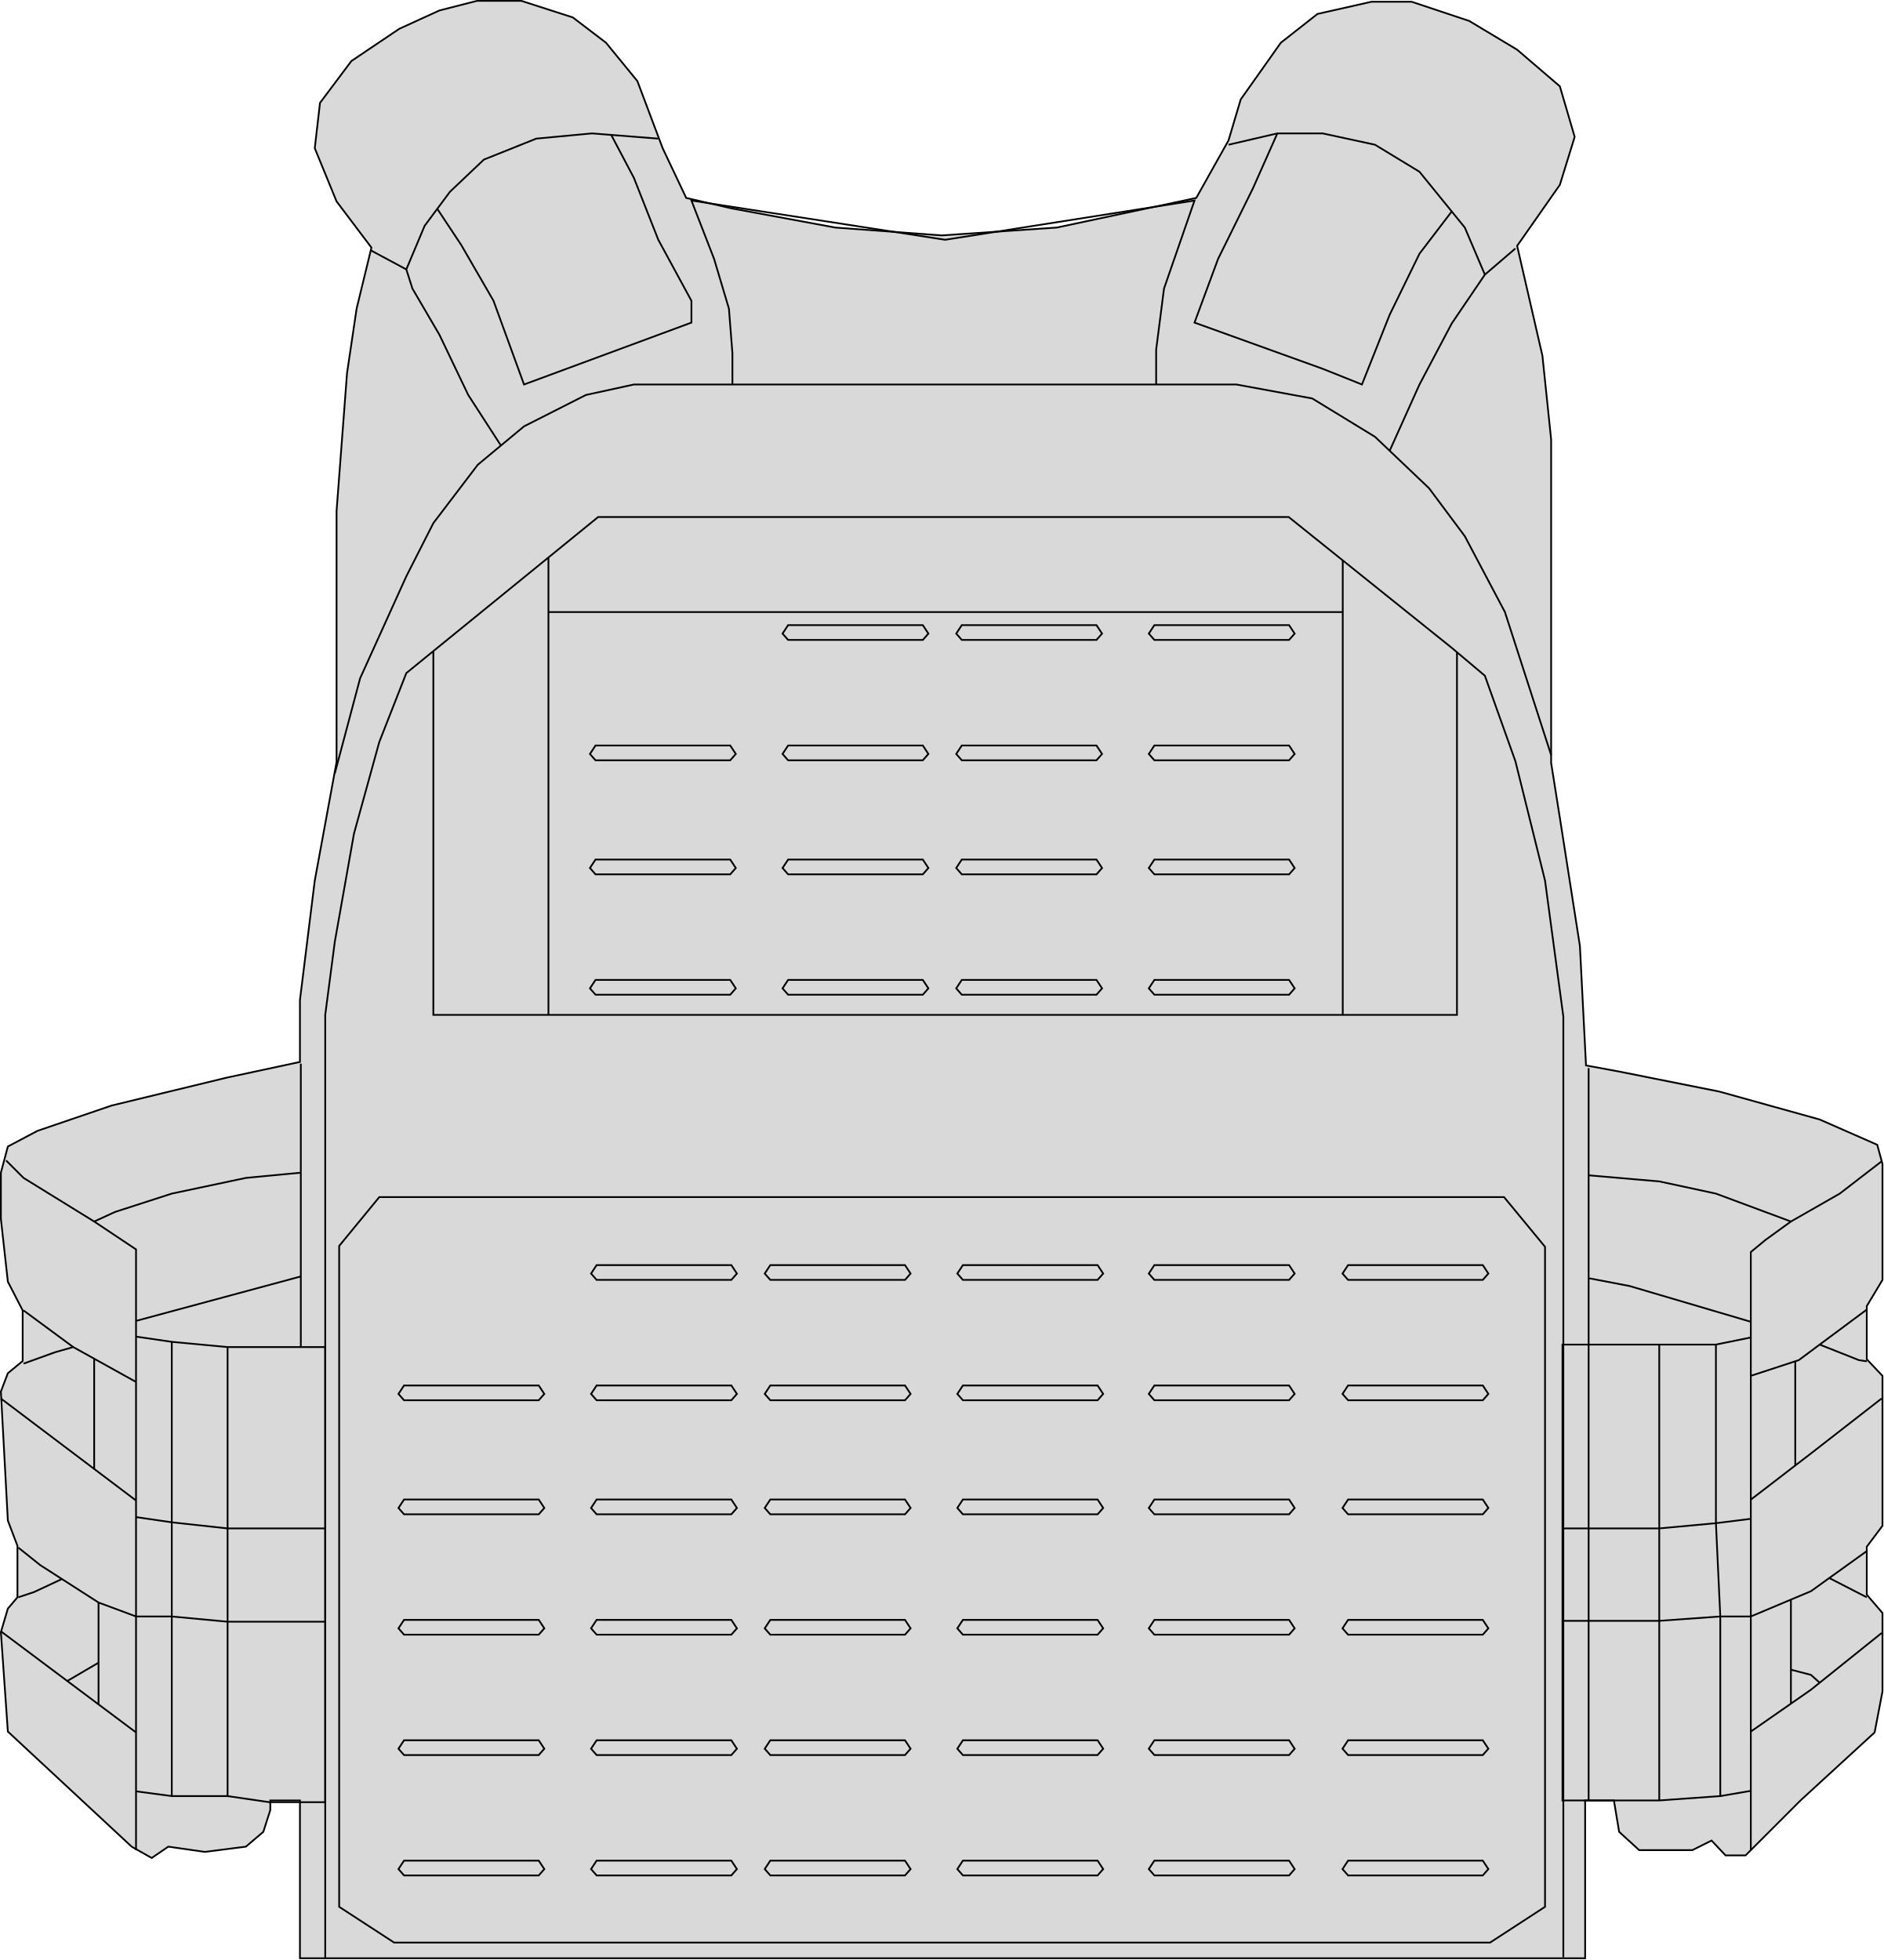
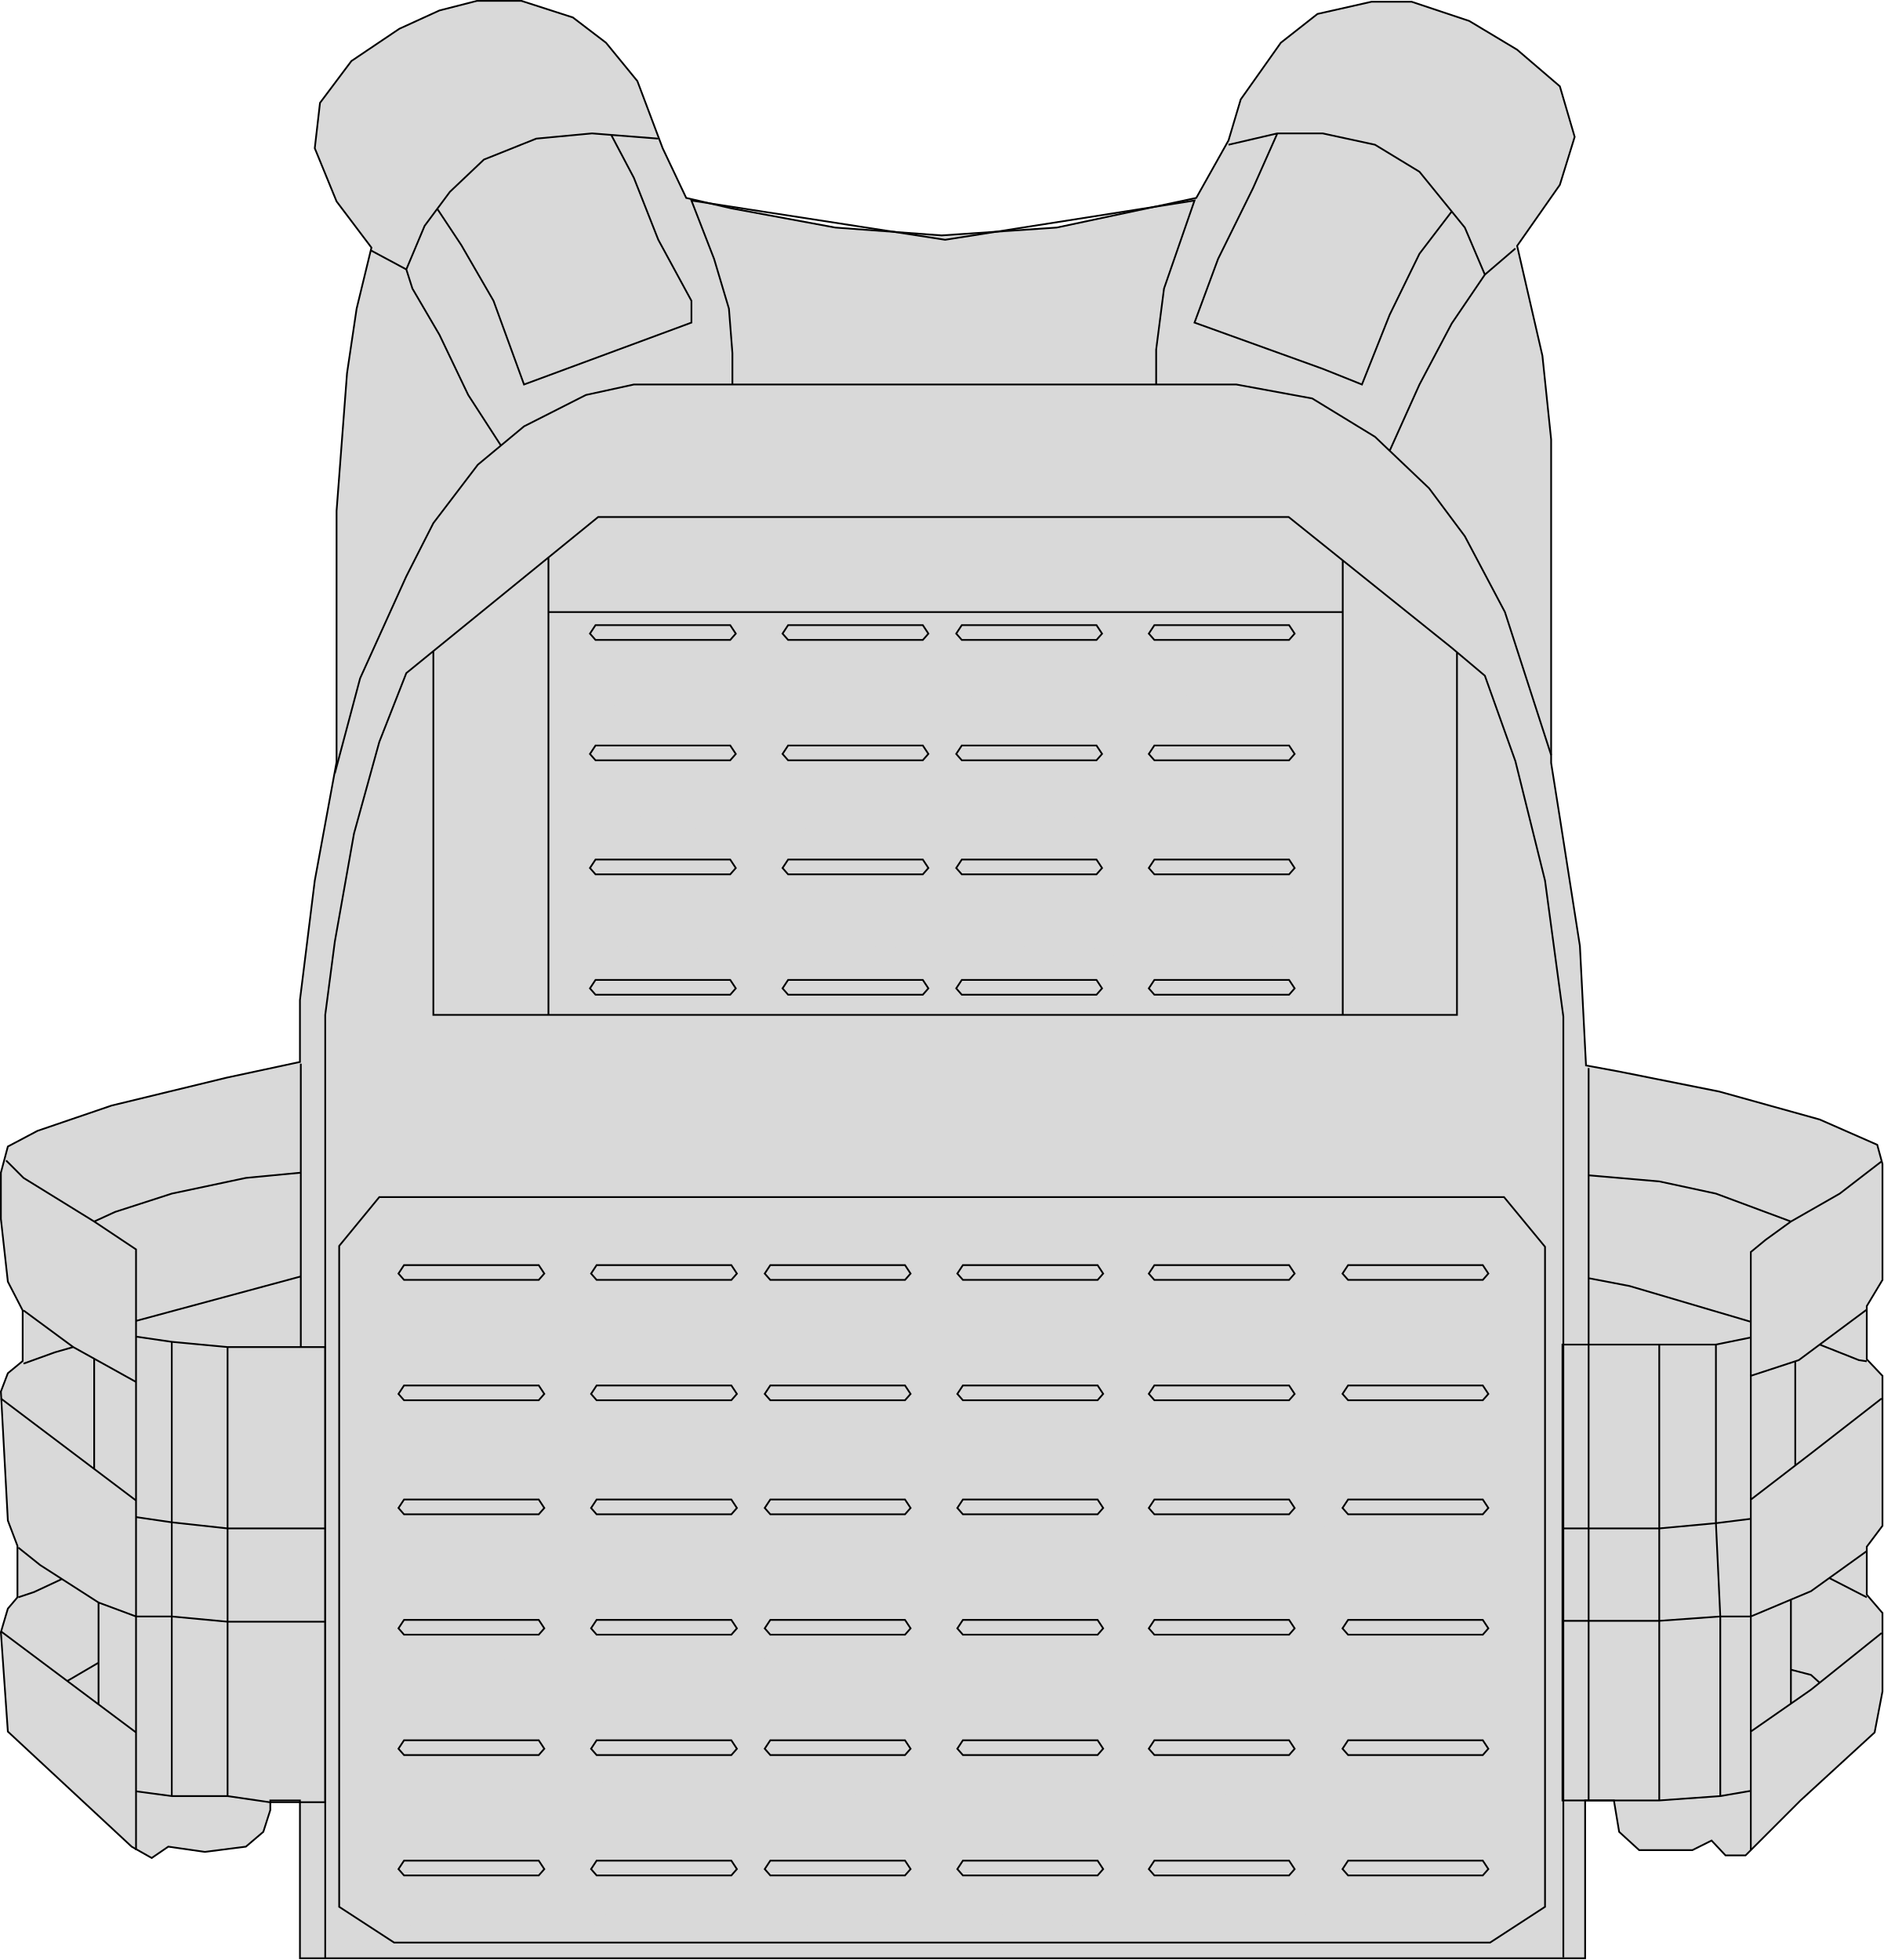
<svg xmlns="http://www.w3.org/2000/svg" width="1080" height="1124" viewBox="0 0 1080 1124" fill="none">
  <path d="M201.505 35L229.005 16.5L252.005 6L273.505 0.5H299.005L328.505 10L347.505 24.5L365.505 46.5L380.005 85L393.505 113.5L419.505 119.5L479.005 130.5L540.005 135L606.005 130.5L686.005 113.5L704.505 80.5L711.505 57L734.505 24.5L755.505 8L786.505 1H809.505L842.505 12L870.005 28.5L894.505 49.5L903.005 78.5L894.505 106L870.005 141L884.505 204L889.505 252V424V437.5L894.505 469L906.005 542.5L909.505 611L928.505 614.5L986.005 626L1043.51 642L1076.51 656.5L1079.51 667.5V734L1070.51 749V779.5L1079.51 789V801.5V875L1070.51 887V914.5L1079.51 925V970L1075.01 993.5L1032.51 1032.5L1001.01 1064H989.505L981.505 1055.5L970.505 1061H940.005L928.505 1050.5L925.505 1032.5H909.005V1123H172.005V1032.5H155.005V1038L151.005 1050.5L141.005 1059L117.505 1062L96.505 1059L87.005 1065.5L75.505 1059L4.505 993L0.505 936L4.505 922.5L10.005 916V886.5L4.505 872L0.505 798L4.505 787.5L13.005 780.5V751.5L4.505 735L0.505 699V672.5L4.505 657.5L21.505 648.5L64.005 634L130.005 618L172.005 609V573.5L180.505 505L193.005 437V293L199.005 214L204.505 177L213.005 142L193.005 115.5L180.505 85L183.505 59L201.505 35Z" fill="#D9D9D9" stroke="black" />
  <ellipse cx="251.464" cy="727.33" rx="43.874" ry="3.834" fill="#D9D9D9" />
  <ellipse cx="371.71" cy="727.33" rx="43.874" ry="3.834" fill="#D9D9D9" />
  <ellipse cx="478.957" cy="727.33" rx="43.874" ry="3.834" fill="#D9D9D9" />
  <ellipse cx="599.204" cy="727.33" rx="43.874" ry="3.834" fill="#D9D9D9" />
  <ellipse cx="370.627" cy="324.232" rx="43.874" ry="3.834" fill="#D9D9D9" />
  <ellipse cx="490.874" cy="324.232" rx="43.874" ry="3.834" fill="#D9D9D9" />
  <ellipse cx="598.12" cy="324.232" rx="43.874" ry="3.834" fill="#D9D9D9" />
  <ellipse cx="718.367" cy="324.232" rx="43.874" ry="3.834" fill="#D9D9D9" />
  <ellipse cx="370.627" cy="400.908" rx="43.874" ry="3.834" fill="#D9D9D9" />
  <ellipse cx="490.874" cy="400.908" rx="43.874" ry="3.834" fill="#D9D9D9" />
  <ellipse cx="598.12" cy="400.908" rx="43.874" ry="3.834" fill="#D9D9D9" />
  <ellipse cx="718.367" cy="400.908" rx="43.874" ry="3.834" fill="#D9D9D9" />
  <ellipse cx="369.544" cy="472.107" rx="43.874" ry="3.834" fill="#D9D9D9" />
  <ellipse cx="489.79" cy="472.107" rx="43.874" ry="3.834" fill="#D9D9D9" />
  <ellipse cx="597.037" cy="472.107" rx="43.874" ry="3.834" fill="#D9D9D9" />
  <ellipse cx="717.284" cy="472.107" rx="43.874" ry="3.834" fill="#D9D9D9" />
  <ellipse cx="369.544" cy="546.593" rx="43.874" ry="3.834" fill="#D9D9D9" />
  <ellipse cx="489.79" cy="546.593" rx="43.874" ry="3.834" fill="#D9D9D9" />
  <ellipse cx="597.037" cy="546.593" rx="43.874" ry="3.834" fill="#D9D9D9" />
  <ellipse cx="717.284" cy="546.593" rx="43.874" ry="3.834" fill="#D9D9D9" />
  <ellipse cx="717.284" cy="727.33" rx="43.874" ry="3.834" fill="#D9D9D9" />
  <ellipse cx="837.53" cy="727.33" rx="43.874" ry="3.834" fill="#D9D9D9" />
  <ellipse cx="251.464" cy="802.91" rx="43.874" ry="3.834" fill="#D9D9D9" />
  <ellipse cx="371.71" cy="802.91" rx="43.874" ry="3.834" fill="#D9D9D9" />
  <ellipse cx="478.957" cy="802.91" rx="43.874" ry="3.834" fill="#D9D9D9" />
  <ellipse cx="599.204" cy="802.91" rx="43.874" ry="3.834" fill="#D9D9D9" />
  <ellipse cx="717.284" cy="802.91" rx="43.874" ry="3.834" fill="#D9D9D9" />
  <ellipse cx="837.53" cy="802.91" rx="43.874" ry="3.834" fill="#D9D9D9" />
  <ellipse cx="251.464" cy="874.11" rx="43.874" ry="3.834" fill="#D9D9D9" />
  <ellipse cx="371.71" cy="874.11" rx="43.874" ry="3.834" fill="#D9D9D9" />
  <ellipse cx="478.957" cy="874.11" rx="43.874" ry="3.834" fill="#D9D9D9" />
  <ellipse cx="599.204" cy="874.11" rx="43.874" ry="3.834" fill="#D9D9D9" />
  <ellipse cx="717.284" cy="874.11" rx="43.874" ry="3.834" fill="#D9D9D9" />
  <ellipse cx="837.53" cy="874.11" rx="43.874" ry="3.834" fill="#D9D9D9" />
  <ellipse cx="251.464" cy="949.691" rx="43.874" ry="3.834" fill="#D9D9D9" />
  <ellipse cx="371.71" cy="949.691" rx="43.874" ry="3.834" fill="#D9D9D9" />
  <ellipse cx="478.957" cy="949.691" rx="43.874" ry="3.834" fill="#D9D9D9" />
  <ellipse cx="599.204" cy="949.691" rx="43.874" ry="3.834" fill="#D9D9D9" />
  <ellipse cx="717.284" cy="949.691" rx="43.874" ry="3.834" fill="#D9D9D9" />
  <ellipse cx="837.53" cy="949.691" rx="43.874" ry="3.834" fill="#D9D9D9" />
  <ellipse cx="251.464" cy="1025.27" rx="43.874" ry="3.834" fill="#D9D9D9" />
  <ellipse cx="371.71" cy="1025.27" rx="43.874" ry="3.834" fill="#D9D9D9" />
  <ellipse cx="478.957" cy="1025.27" rx="43.874" ry="3.834" fill="#D9D9D9" />
  <ellipse cx="599.204" cy="1025.27" rx="43.874" ry="3.834" fill="#D9D9D9" />
  <ellipse cx="717.284" cy="1025.27" rx="43.874" ry="3.834" fill="#D9D9D9" />
  <ellipse cx="837.53" cy="1025.27" rx="43.874" ry="3.834" fill="#D9D9D9" />
  <ellipse cx="251.464" cy="1100.85" rx="43.874" ry="3.834" fill="#D9D9D9" />
  <ellipse cx="371.71" cy="1100.85" rx="43.874" ry="3.834" fill="#D9D9D9" />
  <ellipse cx="478.957" cy="1100.85" rx="43.874" ry="3.834" fill="#D9D9D9" />
  <ellipse cx="599.204" cy="1100.85" rx="43.874" ry="3.834" fill="#D9D9D9" />
  <ellipse cx="717.284" cy="1100.85" rx="43.874" ry="3.834" fill="#D9D9D9" />
  <ellipse cx="837.53" cy="1100.85" rx="43.874" ry="3.834" fill="#D9D9D9" />
+   <path d="M231.697 725.5L228.505 730.344L231.697 733.978H308.944L312.136 730.344L308.944 725.5H231.697Z" stroke="black" />
  <path d="M231.697 794.531L228.505 799.375L231.697 803.009H308.944L312.136 799.375L308.944 794.531H231.697Z" stroke="black" />
  <path d="M231.697 859.929L228.505 864.773L231.697 868.407H308.944L312.136 864.773L308.944 859.929H231.697Z" stroke="black" />
  <path d="M231.697 928.96L228.505 933.804L231.697 937.438H308.944L312.136 933.804L308.944 928.96H231.697Z" stroke="black" />
  <path d="M231.697 997.991L228.505 1002.84L231.697 1006.47H308.944L312.136 1002.84L308.944 997.991H231.697Z" stroke="black" />
  <path d="M231.697 1067.02L228.505 1071.87L231.697 1075.5H308.944L312.136 1071.87L308.944 1067.02H231.697Z" stroke="black" />
  <path d="M342.141 725.5L338.949 730.344L342.141 733.978H419.389L422.581 730.344L419.389 725.5H342.141Z" stroke="black" />
  <path d="M342.141 794.531L338.949 799.375L342.141 803.009H419.389L422.581 799.375L419.389 794.531H342.141Z" stroke="black" />
  <path d="M342.141 859.929L338.949 864.773L342.141 868.407H419.389L422.581 864.773L419.389 859.929H342.141Z" stroke="black" />
  <path d="M342.141 928.96L338.949 933.804L342.141 937.438H419.389L422.581 933.804L419.389 928.96H342.141Z" stroke="black" />
  <path d="M342.141 997.991L338.949 1002.84L342.141 1006.47H419.389L422.581 1002.84L419.389 997.991H342.141Z" stroke="black" />
  <path d="M342.141 1067.02L338.949 1071.87L342.141 1075.5H419.389L422.581 1071.87L419.389 1067.02H342.141Z" stroke="black" />
  <path d="M441.733 725.5L438.541 730.344L441.733 733.978H518.98L522.172 730.344L518.98 725.5H441.733Z" stroke="black" />
  <path d="M441.733 794.531L438.541 799.375L441.733 803.009H518.98L522.172 799.375L518.98 794.531H441.733Z" stroke="black" />
  <path d="M441.733 859.929L438.541 864.773L441.733 868.407H518.98L522.172 864.773L518.98 859.929H441.733Z" stroke="black" />
  <path d="M441.733 928.96L438.541 933.804L441.733 937.438H518.98L522.172 933.804L518.98 928.96H441.733Z" stroke="black" />
  <path d="M441.733 997.991L438.541 1002.84L441.733 1006.47H518.98L522.172 1002.84L518.98 997.991H441.733Z" stroke="black" />
  <path d="M441.733 1067.02L438.541 1071.87L441.733 1075.5H518.98L522.172 1071.87L518.98 1067.02H441.733Z" stroke="black" />
  <path d="M552.177 725.5L548.985 730.344L552.177 733.978H629.424L632.616 730.344L629.424 725.5H552.177Z" stroke="black" />
  <path d="M552.177 794.531L548.985 799.375L552.177 803.009H629.424L632.616 799.375L629.424 794.531H552.177Z" stroke="black" />
  <path d="M552.177 859.929L548.985 864.773L552.177 868.407H629.424L632.616 864.773L629.424 859.929H552.177Z" stroke="black" />
  <path d="M552.177 928.96L548.985 933.804L552.177 937.438H629.424L632.616 933.804L629.424 928.96H552.177Z" stroke="black" />
  <path d="M552.177 997.991L548.985 1002.84L552.177 1006.47H629.424L632.616 1002.84L629.424 997.991H552.177Z" stroke="black" />
  <path d="M552.177 1067.02L548.985 1071.87L552.177 1075.5H629.424L632.616 1071.87L629.424 1067.02H552.177Z" stroke="black" />
  <path d="M661.983 725.5L658.791 730.344L661.983 733.978H739.23L742.422 730.344L739.23 725.5H661.983Z" stroke="black" />
  <path d="M661.983 794.531L658.791 799.375L661.983 803.009H739.23L742.422 799.375L739.23 794.531H661.983Z" stroke="black" />
  <path d="M661.983 859.929L658.791 864.773L661.983 868.407H739.23L742.422 864.773L739.23 859.929H661.983Z" stroke="black" />
  <path d="M661.983 928.96L658.791 933.804L661.983 937.438H739.23L742.422 933.804L739.23 928.96H661.983Z" stroke="black" />
  <path d="M661.983 997.991L658.791 1002.84L661.983 1006.47H739.23L742.422 1002.84L739.23 997.991H661.983Z" stroke="black" />
  <path d="M661.983 1067.02L658.791 1071.87L661.983 1075.5H739.23L742.422 1071.87L739.23 1067.02H661.983Z" stroke="black" />
  <path d="M773.066 725.5L769.874 730.344L773.066 733.978H850.313L853.505 730.344L850.313 725.5H773.066Z" stroke="black" />
  <path d="M773.066 794.531L769.874 799.375L773.066 803.009H850.313L853.505 799.375L850.313 794.531H773.066Z" stroke="black" />
  <path d="M773.066 859.929L769.874 864.773L773.066 868.407H850.313L853.505 864.773L850.313 859.929H773.066Z" stroke="black" />
  <path d="M773.066 928.96L769.874 933.804L773.066 937.438H850.313L853.505 933.804L850.313 928.96H773.066Z" stroke="black" />
  <path d="M773.066 997.991L769.874 1002.84L773.066 1006.47H850.313L853.505 1002.84L850.313 997.991H773.066Z" stroke="black" />
  <path d="M773.066 1067.02L769.874 1071.87L773.066 1075.5H850.313L853.505 1071.87L850.313 1067.02H773.066Z" stroke="black" />
+   <path d="M341.503 358.5L338.311 363.344L341.503 366.978H418.75L421.942 363.344L418.75 358.5H341.503Z" stroke="black" />
  <path d="M341.503 427.531L338.311 432.375L341.503 436.009H418.75L421.942 432.375L418.75 427.531H341.503Z" stroke="black" />
  <path d="M341.503 492.929L338.311 497.773L341.503 501.407H418.75L421.942 497.773L418.75 492.929H341.503Z" stroke="black" />
  <path d="M341.503 561.96L338.311 566.804L341.503 570.438H418.75L421.942 566.804L418.75 561.96H341.503Z" stroke="black" />
  <path d="M451.947 358.5L448.755 363.344L451.947 366.978H529.195L532.387 363.344L529.195 358.5H451.947Z" stroke="black" />
  <path d="M451.947 427.531L448.755 432.375L451.947 436.009H529.195L532.387 432.375L529.195 427.531H451.947Z" stroke="black" />
  <path d="M451.947 492.929L448.755 497.773L451.947 501.407H529.195L532.387 497.773L529.195 492.929H451.947Z" stroke="black" />
  <path d="M451.947 561.96L448.755 566.804L451.947 570.438H529.195L532.387 566.804L529.195 561.96H451.947Z" stroke="black" />
  <path d="M551.539 358.5L548.347 363.344L551.539 366.978H628.786L631.978 363.344L628.786 358.5H551.539Z" stroke="black" />
  <path d="M551.539 427.531L548.347 432.375L551.539 436.009H628.786L631.978 432.375L628.786 427.531H551.539Z" stroke="black" />
  <path d="M551.539 492.929L548.347 497.773L551.539 501.407H628.786L631.978 497.773L628.786 492.929H551.539Z" stroke="black" />
  <path d="M551.539 561.96L548.347 566.804L551.539 570.438H628.786L631.978 566.804L628.786 561.96H551.539Z" stroke="black" />
  <path d="M661.983 358.5L658.791 363.344L661.983 366.978H739.23L742.422 363.344L739.23 358.5H661.983Z" stroke="black" />
  <path d="M661.983 427.531L658.791 432.375L661.983 436.009H739.23L742.422 432.375L739.23 427.531H661.983Z" stroke="black" />
  <path d="M661.983 492.929L658.791 497.773L661.983 501.407H739.23L742.422 497.773L739.23 492.929H661.983Z" stroke="black" />
  <path d="M661.983 561.96L658.791 566.804L661.983 570.438H739.23L742.422 566.804L739.23 561.96H661.983Z" stroke="black" />
  <path d="M186.505 1123V582L192.005 540L203.005 478L217.505 425.5L233.005 386L248.505 373.389M248.505 373.389L314.505 319.689L343.005 296.5H739.005L770.005 321.366L832.505 371.5L835.505 374.026L851.505 387.5L869.005 436.5L886.005 505L896.505 583V1122.5M248.505 373.389V582H314.505M835.505 374.026V582H770.005M770.005 582V351M770.005 582H314.505M770.005 321.366V351M770.005 351H314.505M314.505 351V319.689M314.505 351V582M192.005 443.5L206.505 389L233.005 330.5L248.505 300L274.005 266.5L287.255 255.5M889.505 433L863.005 351L840.005 307.5L819.505 280L796.912 258.5M796.912 258.5L788.505 250.5L752.505 228.5L709.005 220.5H663.005M796.912 258.5L814.005 220.5L832.505 185.5L851.505 157.5M851.505 157.5L869.005 142.5M704.505 83L732.505 76.5H758.505L788.505 83L814.005 98.5L832.505 121.269L840.005 130.5L851.505 157.5M732.505 76.5L718.505 108L698.505 148.5L685.005 185L758.505 211.5L781.005 220.5L796.912 180.5L814.005 145.5L832.505 121.269M663.005 220.5H423.505H420.005M663.005 220.5V200.5L667.505 165.5L685.005 115L542.005 137.5L396.505 115L409.505 148.5L418.005 177L420.005 202.5V220.5M420.005 220.5H363.505L336.005 226.5L300.505 244.5L287.255 255.5M287.255 255.5L268.505 226.5L252.005 192L236.505 165.5L233.005 154.5M233.005 154.5L212.505 143.5M233.005 154.5L243.505 129.5L250.755 119.75M377.505 79.5L350.505 77.368M250.755 119.75L258.005 110L277.505 91.5L307.505 79.5L339.505 76.5L350.505 77.368M250.755 119.75L264.505 140.5L283.005 172.5L300.505 220.5L396.505 185V172.5L377.505 137.5L363.505 102L350.505 77.368M217.505 686.5L194.505 714.5V1093.5L226.005 1114H854.505L886.005 1093.5V715L862.505 686.5H217.505Z" stroke="black" />
  <path d="M172.505 610V672.5M172.505 672.5L141.005 675.5L98.505 684.5L66.005 695L54.005 700.5M172.505 672.5V732M54.005 700.5L13.505 675.5L3.505 665.5M54.005 700.5L78.005 716.5V757.5M78.005 1061V1027.25M78.005 993.5V927M78.005 993.5L56.505 977.41M78.005 993.5V1027.25M0.505 935.5L38.587 964M78.005 860.5V792.5M78.005 860.5L54.005 842.384M78.005 860.5V870M0.505 802L54.005 842.384M78.005 792.5L54.005 779.167M78.005 792.5V766.5M42.005 772.5L13.505 751.5M42.005 772.5L54.005 779.167M42.005 772.5L31.505 775.5L13.505 782M54.005 842.384V779.167M78.005 927L56.505 919M78.005 927H98.505M78.005 927V870M56.505 919L35.505 905.522M56.505 919V953.5M10.505 887.5L23.005 897.5L35.505 905.522M56.505 977.41L38.587 964M56.505 977.41V953.5M35.505 905.522L19.505 913L10.505 916M38.587 964L56.505 953.5M911.005 674V612.5M911.005 674L951.505 677.5L984.005 684.5L1027.01 700.5M911.005 674V733M1027.01 700.5L1055.01 684.5L1079.01 666M1027.01 700.5L1012.51 711L1004.01 718V758M1004.01 1061V1027M1004.01 993V927M1004.01 993L1027.01 977M1004.01 993V1027M1079.01 936.5L1043.51 964.988M1004.01 927L1027.01 917.333M1004.01 927V871M1004.01 927H986.505M1070.51 889.5L1049.01 904.953M1004.01 860V789M1079.01 802L1038.51 833.5L1029.5 840.417L1004.01 860M1004.01 860V871M1004.01 789L1029.5 780.656M1004.01 789V767M1029.5 780.656L1031.51 780L1043.51 771.077L1070.51 751M1029.5 780.656V840.417M1043.51 771.077L1066.01 780L1070.51 780.656M1070.51 916L1049.01 904.953M1049.01 904.953L1038.51 912.5L1027.01 917.333M1027.01 917.333V957.5M1027.01 977L1038.51 969L1043.51 964.988M1027.01 977V957.5M1027.01 957.5L1038.51 960.5L1043.51 964.988M172.505 772.5H130.505M172.505 772.5H186.505V876.5M172.505 772.5V732M130.505 772.5L98.505 769.5M130.505 772.5V876.5M98.505 769.5L78.005 766.5M98.505 769.5V873M78.005 766.5V757.5M130.505 1030H98.505L78.005 1027.25M98.505 1030V927M130.505 1030L154.505 1033.5H186.505V930M130.505 1030V930M186.505 930H130.505M186.505 930V876.5M130.505 930L98.505 927M130.505 930V876.5M98.505 927V873M130.505 876.5L98.505 873M130.505 876.5H186.505M98.505 873L78.005 870M172.505 732L78.005 757.5M1004.01 1027L986.505 1030L951.505 1032.5H911.005M911.005 1032.5V929.5M911.005 1032.5H896.005V929.5M951.505 1032.5V929.5M951.505 929.5V876.5M951.505 929.5H911.005M951.505 929.5L986.505 927M951.505 771.077H984.005M951.505 771.077H911.005M951.505 771.077V876.5M984.005 771.077L1004.01 767M984.005 771.077V873.5M1004.01 767V758M911.005 771.077V733M911.005 771.077V876.5M911.005 771.077H896.005V876.5M911.005 733L934.505 737.5L1004.01 758M911.005 876.5H951.505M911.005 876.5V929.5M911.005 876.5H896.005M951.505 876.5L984.005 873.5M984.005 873.5L1004.01 871M984.005 873.5L986.505 927M911.005 929.5H896.005M986.505 927V1030M896.005 876.5V929.5" stroke="black" />
</svg>
